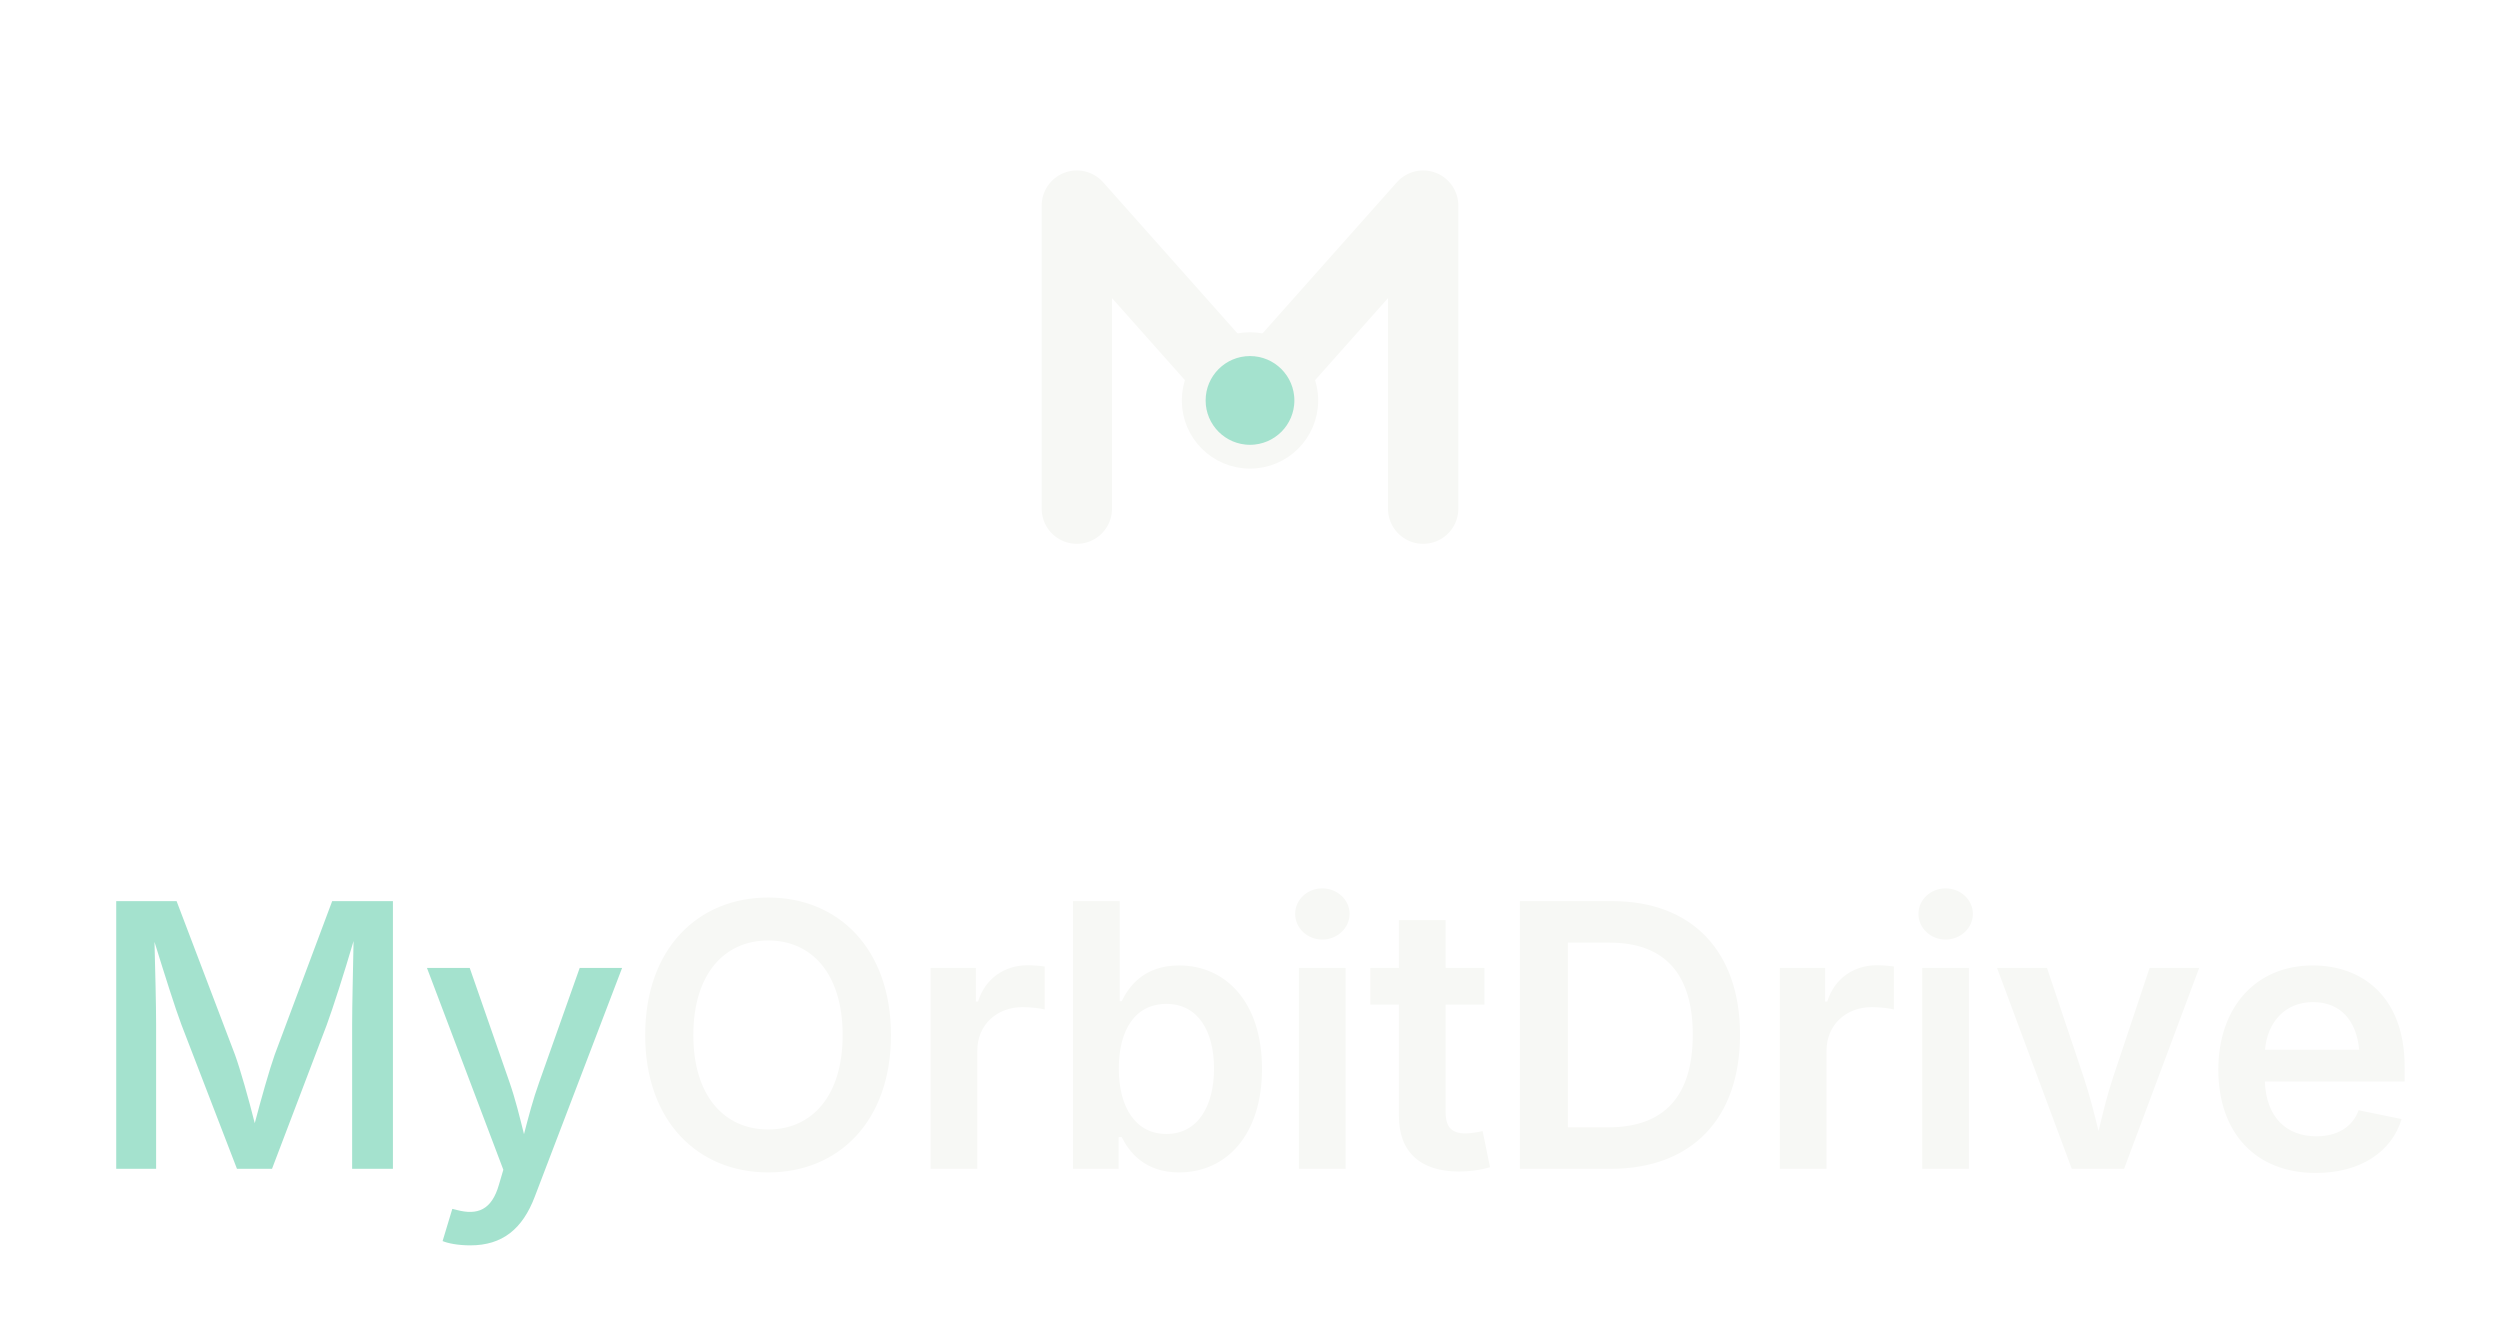
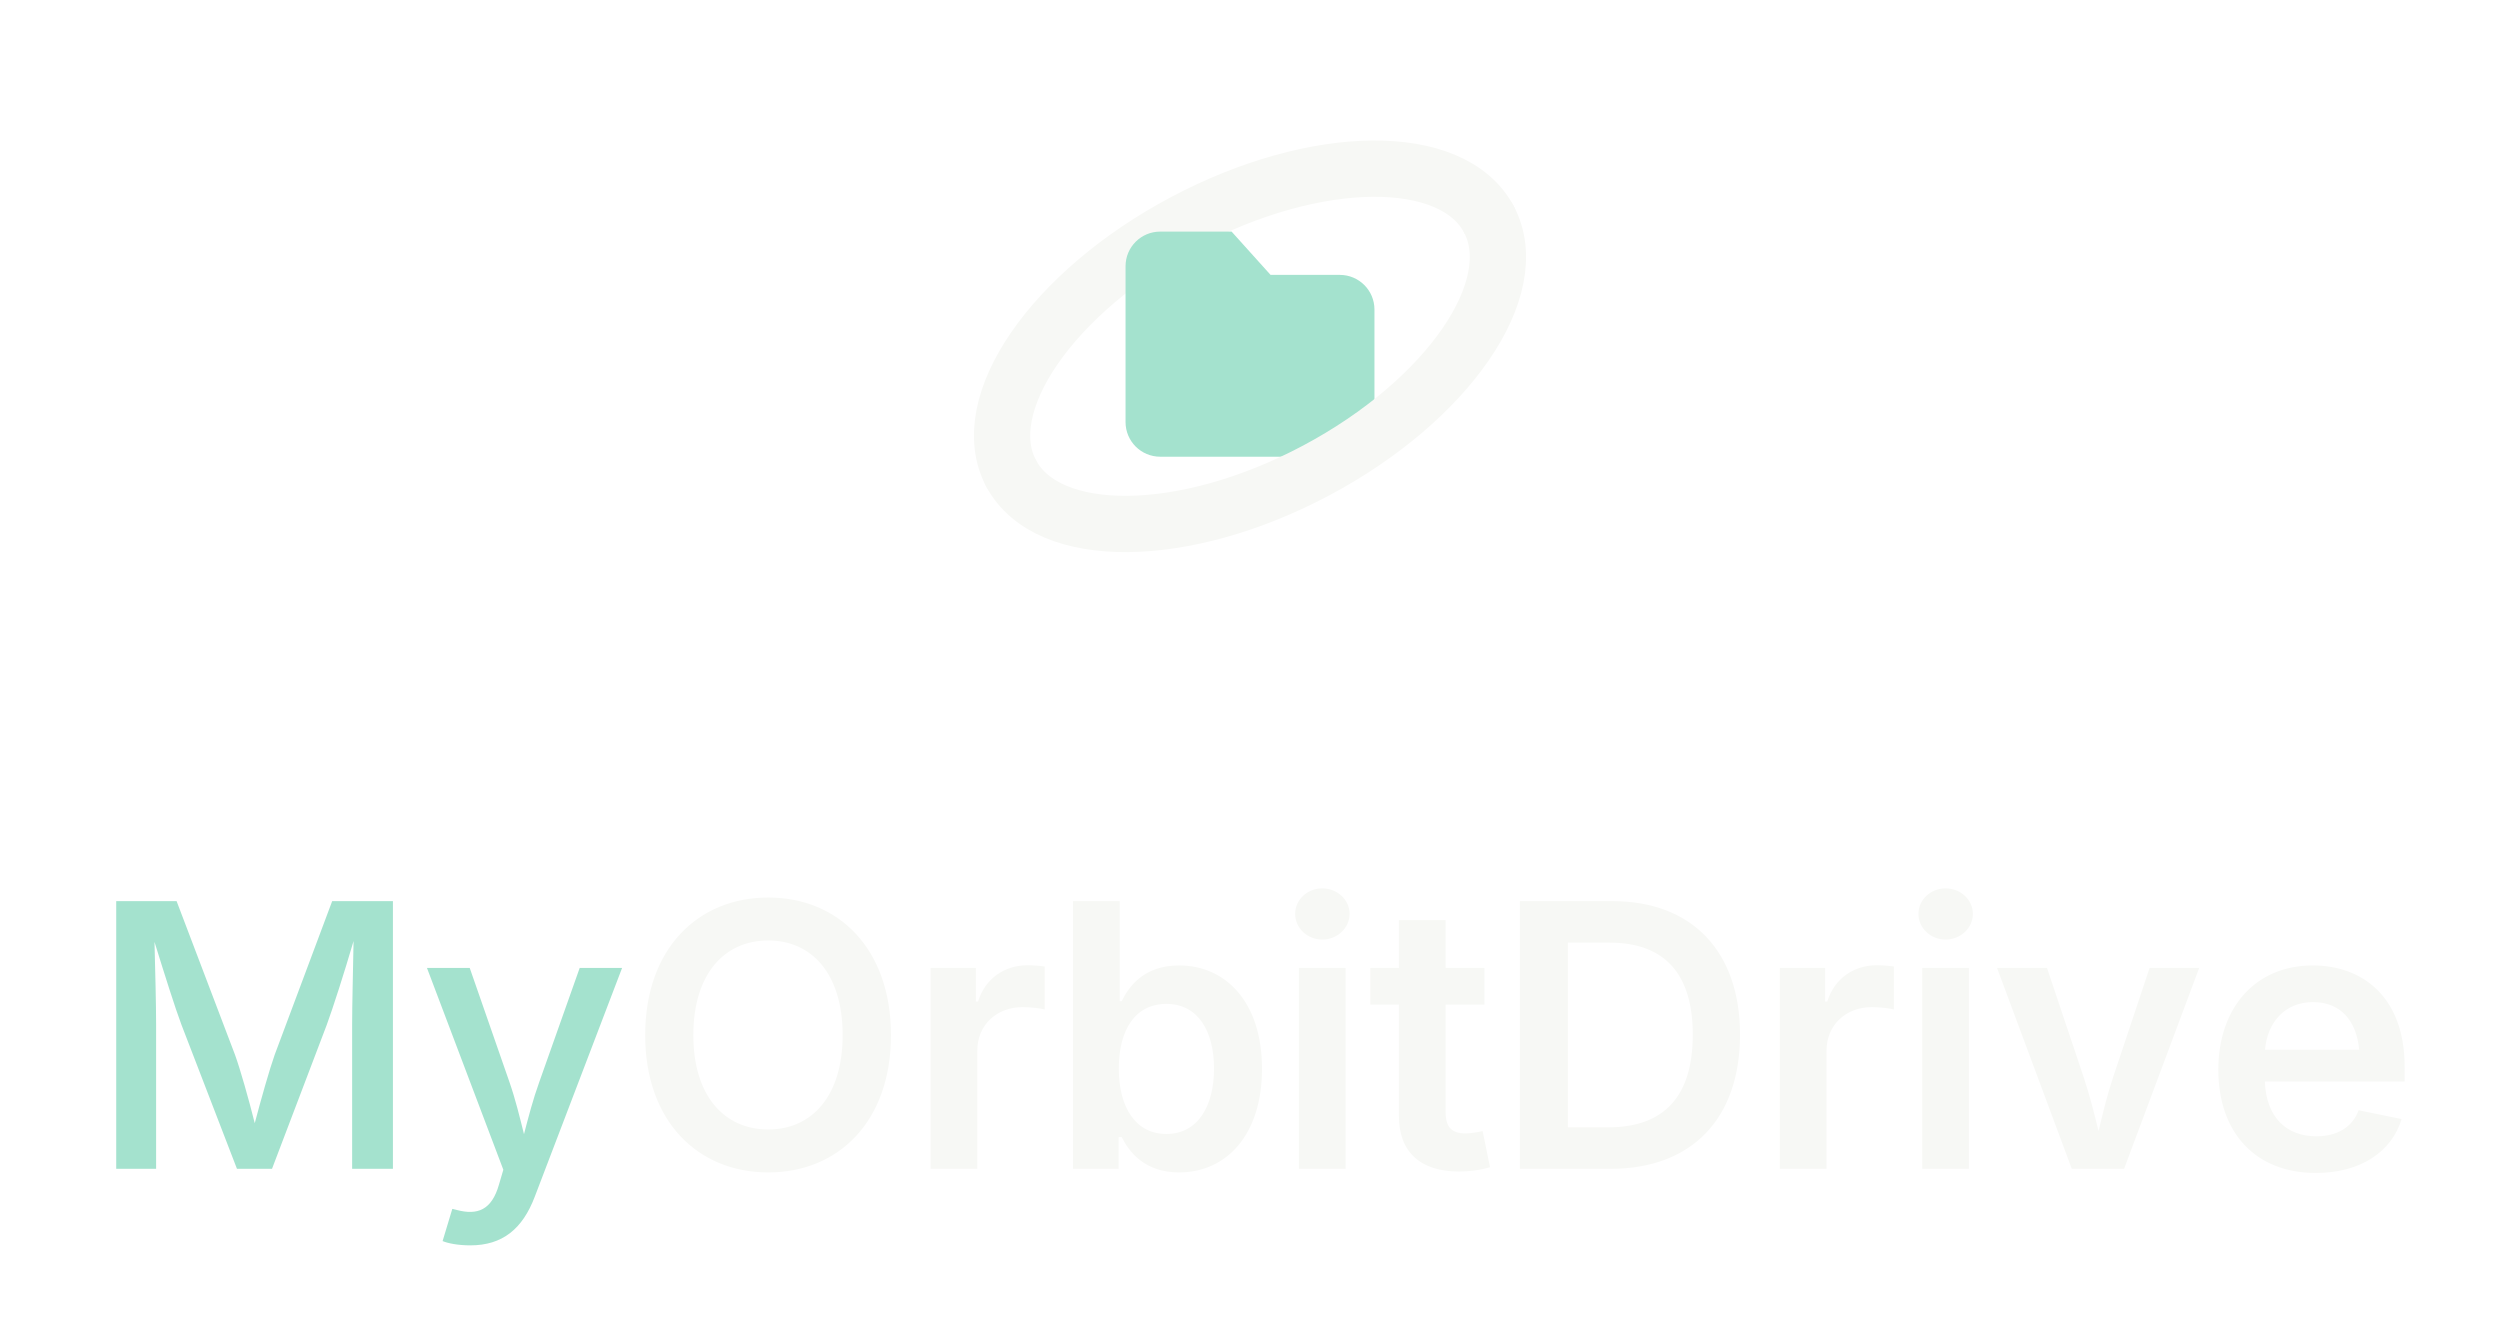
<svg xmlns="http://www.w3.org/2000/svg" viewBox="0 0 231 124" width="231" height="124" role="img" aria-label="MyOrbitDrive stacked dark">
  <g transform="translate(83.5 0)">
-     <path d="M16 47V19L32 37L48 19V47" fill="none" stroke="#F7F8F5" stroke-width="6.5" stroke-linecap="round" stroke-linejoin="round" />
-     <circle cx="32" cy="37" r="5.2" fill="#A4E2CE" stroke="#F7F8F5" stroke-width="2.2" />
+     <g transform="rotate(-28 32 32)">
+       <path d="M7.0 32A25.0 13.0 0 0 1 57.0 32" fill="none" stroke="#F7F8F5" stroke-width="5.2" stroke-linecap="round" />
+     </g>
+     <path d="M20.5 24.6a3.2 3.2 0 0 1 3.2-3.2h6.6l3.6 4H40.3a3.2 3.2 0 0 1 3.2 3.2V39a3.2 3.2 0 0 1-3.2 3.2H23.7a3.2 3.2 0 0 1-3.2-3.2Z" fill="#A4E2CE" />
+     <g transform="rotate(-28 32 32)">
+       <path d="M7.0 32A25.0 13.0 0 0 0 57.0 32" fill="none" stroke="#F7F8F5" stroke-width="5.2" stroke-linecap="round" />
+       <circle cx="55.78" cy="27.98" r="0" fill="#A4E2CE" />
+     </g>
  </g>
  <path d="M10.739 108.0H14.425V94.686C14.425 92.793 14.342 89.622 14.275 87.032C15.222 90.087 16.201 93.191 16.766 94.686L21.896 108.0H25.133L30.196 94.686C30.761 93.142 31.79 89.954 32.67 86.949C32.62 89.705 32.537 92.859 32.537 94.686V108.0H36.306V83.264H30.694L25.382 97.458C24.9 98.819 24.12 101.575 23.539 103.783C22.975 101.525 22.194 98.786 21.713 97.458L16.317 83.264H10.739Z M40.896 114.674C41.345 114.873 42.307 115.072 43.453 115.072C46.441 115.072 48.284 113.545 49.413 110.573L57.481 89.439H53.563L49.828 99.981C49.247 101.592 48.832 103.202 48.417 104.796C48.018 103.202 47.637 101.608 47.072 99.981L43.403 89.439H39.452L46.508 108.083L46.109 109.444C45.429 111.835 44.1 112.3 42.208 111.802L41.793 111.702Z" fill="#A4E2CE" />
  <path d="M70.987 108.332C77.462 108.332 82.326 103.634 82.326 95.648C82.326 87.646 77.462 82.932 70.987 82.932C64.496 82.932 59.615 87.646 59.615 95.648C59.615 103.617 64.496 108.332 70.987 108.332ZM70.987 104.364C66.936 104.364 64.064 101.276 64.064 95.648C64.064 89.987 66.936 86.899 70.987 86.899C75.005 86.899 77.86 89.971 77.86 95.648C77.86 101.293 75.005 104.364 70.987 104.364Z M85.987 108.0H90.303V97.076C90.303 94.719 92.08 93.059 94.487 93.059C95.251 93.059 96.164 93.175 96.529 93.274V89.307C96.114 89.24 95.433 89.19 94.952 89.19C92.827 89.19 91.034 90.402 90.37 92.544H90.17V89.439H85.987Z M108.939 108.332C113.338 108.332 116.609 104.846 116.609 98.753C116.609 92.577 113.239 89.207 108.955 89.207C105.652 89.207 104.29 91.199 103.643 92.511H103.46V83.264H99.144V108.0H103.361V105.062H103.643C104.307 106.406 105.751 108.332 108.939 108.332ZM107.777 104.779C104.954 104.779 103.377 102.355 103.377 98.736C103.377 95.117 104.921 92.76 107.777 92.76C110.699 92.76 112.176 95.283 112.176 98.736C112.176 102.223 110.665 104.779 107.777 104.779Z M120.021 108.0H124.337V89.439H120.021ZM122.179 86.816C123.557 86.816 124.702 85.754 124.702 84.442C124.702 83.131 123.557 82.085 122.179 82.085C120.801 82.085 119.672 83.131 119.672 84.442C119.672 85.754 120.801 86.816 122.179 86.816Z M137.162 89.439H133.576V85.023H129.26V89.439H126.62V92.826H129.26V103.136C129.26 106.423 131.235 108.249 134.788 108.249C135.701 108.249 136.731 108.133 137.677 107.851L136.996 104.514C136.581 104.613 135.817 104.729 135.419 104.729C134.107 104.729 133.576 104.115 133.576 102.771V92.826H137.162Z M148.808 108.0C156.346 108.0 160.778 103.335 160.778 95.599C160.778 87.912 156.346 83.264 148.974 83.264H140.441V108.0ZM144.874 104.165V87.099H148.709C153.772 87.099 156.412 89.938 156.412 95.599C156.412 101.31 153.772 104.165 148.593 104.165Z M164.456 108.0H168.772V97.076C168.772 94.719 170.549 93.059 172.956 93.059C173.719 93.059 174.633 93.175 174.998 93.274V89.307C174.583 89.24 173.902 89.19 173.421 89.19C171.296 89.19 169.503 90.402 168.839 92.544H168.639V89.439H164.456Z M177.613 108.0H181.929V89.439H177.613ZM179.771 86.816C181.149 86.816 182.294 85.754 182.294 84.442C182.294 83.131 181.149 82.085 179.771 82.085C178.393 82.085 177.264 83.131 177.264 84.442C177.264 85.754 178.393 86.816 179.771 86.816Z M191.434 108.0H196.265L203.204 89.439H198.622L195.252 99.533C194.704 101.177 194.306 102.837 193.908 104.514C193.493 102.82 193.078 101.177 192.53 99.533L189.143 89.439H184.528Z M213.988 108.382C218.121 108.382 221.01 106.406 221.906 103.401L217.939 102.588C217.358 104.165 215.93 104.995 214.037 104.995C211.265 104.995 209.389 103.235 209.273 99.932H222.189V98.57C222.189 92.062 218.238 89.207 213.705 89.207C208.393 89.207 204.973 93.125 204.973 98.836C204.973 104.646 208.393 108.382 213.988 108.382ZM209.289 96.993C209.489 94.52 211.082 92.594 213.722 92.594C216.295 92.594 217.739 94.337 217.989 96.993Z" fill="#F7F8F5" />
</svg>
